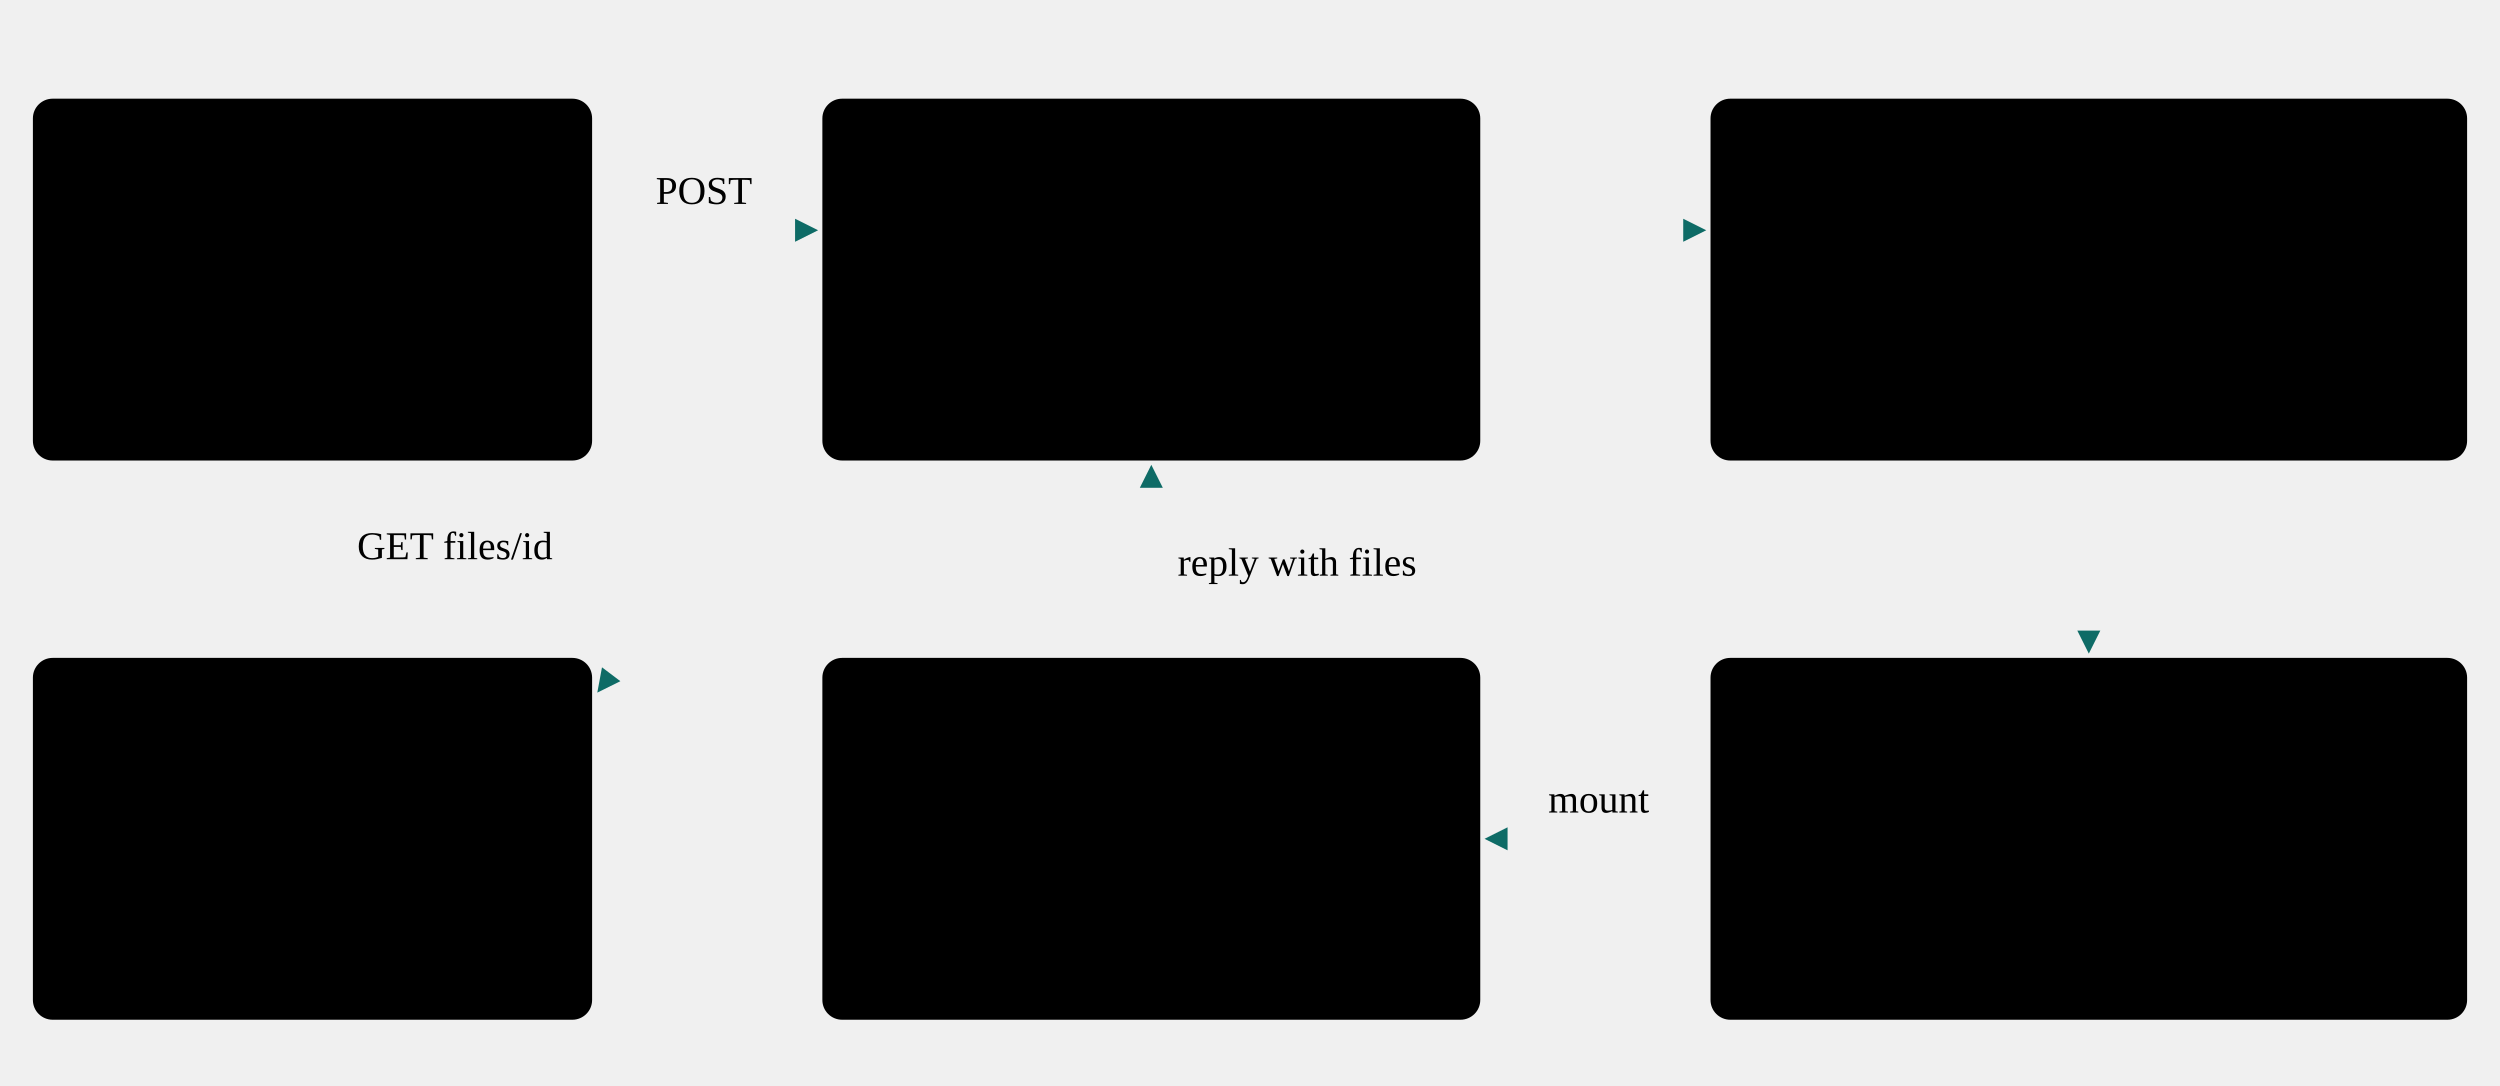
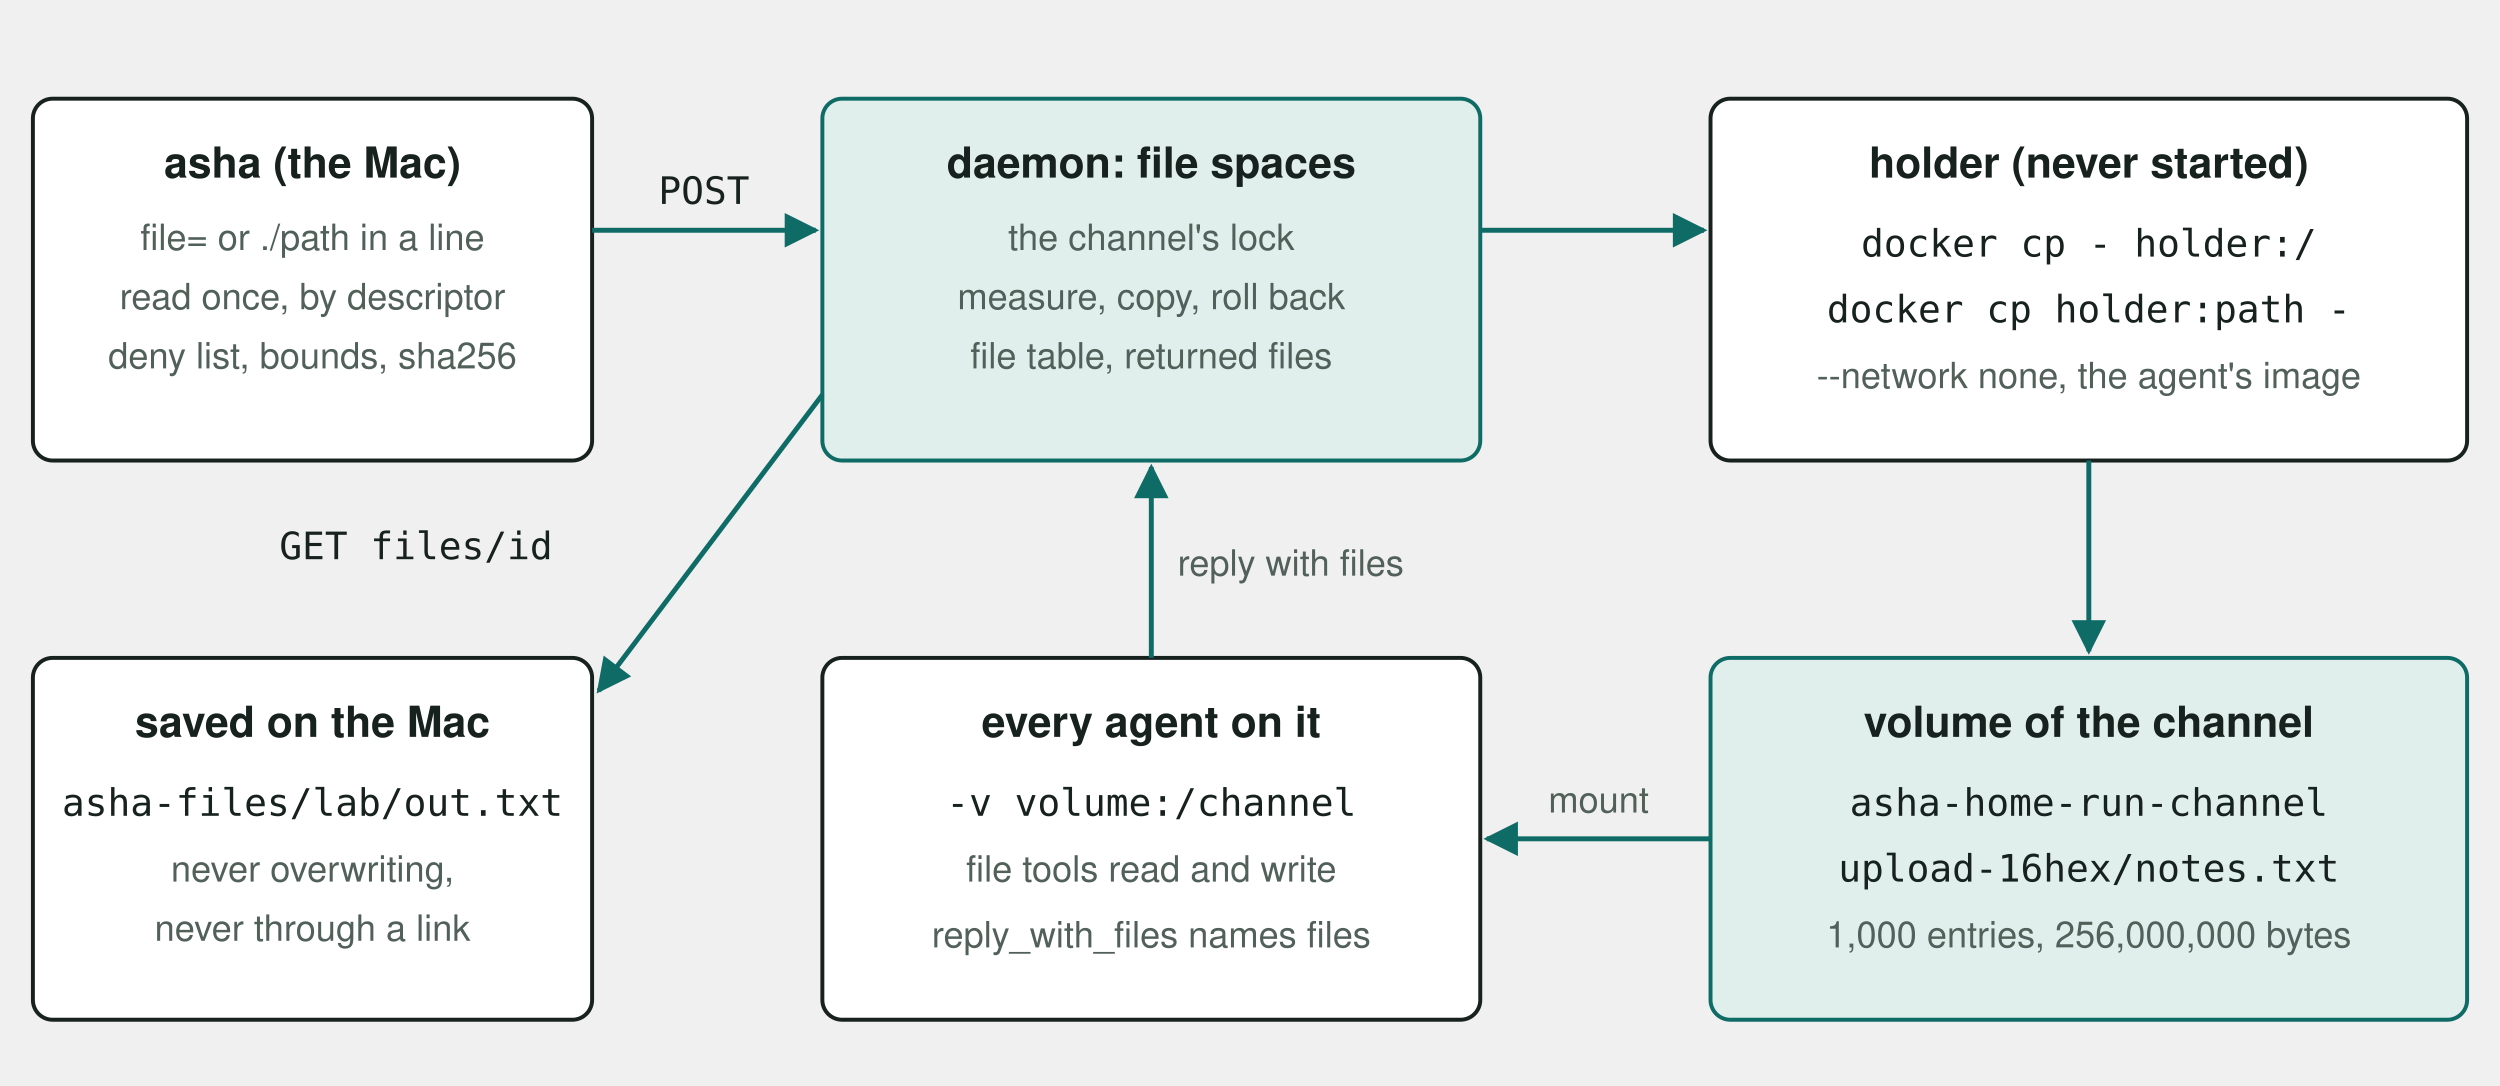
<svg xmlns="http://www.w3.org/2000/svg" viewBox="0 0 760 330" role="img" aria-labelledby="ff-t ff-d">
+   <style>
+   /* For a viewer showing this diagram on its own: docs/assets/docs.css, by tools/docs/svg-standalone.mts. */
+   svg:root { background: #ffffff; font-family: "IBM Plex Sans", -apple-system, "Segoe UI", Helvetica, Arial, sans-serif; }
+   svg:root .box { fill: #ffffff; stroke: #17211d; stroke-width: 1.2; }
+   svg:root .box.accent { fill: #e0efec; stroke: #0e6b66; }
+   svg:root .box.host { fill: #f1f4f2; stroke: #52605a; stroke-dasharray: 4 3; }
+   svg:root .box.planned { fill: #ece8f8; stroke: #5b44b0; stroke-dasharray: 4 3; }
+   svg:root .label { fill: #17211d; font-size: 13px; }
+   svg:root .label.small { font-size: 11px; fill: #52605a; }
+   svg:root .label.mono { font-family: "IBM Plex Mono", ui-monospace, "SF Mono", Menlo, Consolas, monospace; font-size: 11.5px; }
+   svg:root .label.title { font-weight: 600; }
+   svg:root .edge { stroke: #0e6b66; stroke-width: 1.5; fill: none; }
+   svg:root .edge.dim { stroke: #52605a; stroke-dasharray: 4 3; }
+   </style>
  <defs>
    <marker id="ff-a" viewBox="0 0 10 10" refX="9" refY="5" markerWidth="7" markerHeight="7" orient="auto-start-reverse">
      <path d="M0 0L10 5L0 10z" fill="#0e6b66" />
    </marker>
  </defs>
  <rect class="box" x="10" y="30" width="170" height="110" rx="6" />
  <text class="label title" x="95" y="54" text-anchor="middle">asha (the Mac)</text>
  <text class="label small" x="95" y="76" text-anchor="middle">file= or ./path in a line</text>
  <text class="label small" x="95" y="94" text-anchor="middle">read once, by descriptor</text>
  <text class="label small" x="95" y="112" text-anchor="middle">deny list, bounds, sha256</text>
  <rect class="box accent" x="250" y="30" width="200" height="110" rx="6" />
  <text class="label title" x="350" y="54" text-anchor="middle">daemon: file spaces</text>
  <text class="label small" x="350" y="76" text-anchor="middle">the channel's lock</text>
  <text class="label small" x="350" y="94" text-anchor="middle">measure, copy, roll back</text>
  <text class="label small" x="350" y="112" text-anchor="middle">file table, returned files</text>
  <rect class="box" x="520" y="30" width="230" height="110" rx="6" />
  <text class="label title" x="635" y="54" text-anchor="middle">holder (never started)</text>
  <text class="label mono" x="635" y="78" text-anchor="middle">docker cp - holder:/</text>
  <text class="label mono" x="635" y="98" text-anchor="middle">docker cp holder:path -</text>
  <text class="label small" x="635" y="118" text-anchor="middle">--network none, the agent's image</text>
  <rect class="box accent" x="520" y="200" width="230" height="110" rx="6" />
  <text class="label title" x="635" y="224" text-anchor="middle">volume of the channel</text>
  <text class="label mono" x="635" y="248" text-anchor="middle">asha-home-run-channel</text>
  <text class="label mono" x="635" y="268" text-anchor="middle">upload-16hex/notes.txt</text>
  <text class="label small" x="635" y="288" text-anchor="middle">1,000 entries, 256,000,000 bytes</text>
  <rect class="box" x="250" y="200" width="200" height="110" rx="6" />
  <text class="label title" x="350" y="224" text-anchor="middle">every agent on it</text>
  <text class="label mono" x="350" y="248" text-anchor="middle">-v volume:/channel</text>
  <text class="label small" x="350" y="268" text-anchor="middle">file tools read and write</text>
  <text class="label small" x="350" y="288" text-anchor="middle">reply_with_files names files</text>
  <rect class="box" x="10" y="200" width="170" height="110" rx="6" />
  <text class="label title" x="95" y="224" text-anchor="middle">saved on the Mac</text>
  <text class="label mono" x="95" y="248" text-anchor="middle">asha-files/lab/out.txt</text>
  <text class="label small" x="95" y="268" text-anchor="middle">never overwriting,</text>
  <text class="label small" x="95" y="286" text-anchor="middle">never through a link</text>
  <path class="edge" d="M180 70 H248" marker-end="url(#ff-a)" />
  <text class="label mono" x="214" y="62" text-anchor="middle">POST</text>
  <path class="edge" d="M450 70 H518" marker-end="url(#ff-a)" />
  <path class="edge" d="M635 140 V198" marker-end="url(#ff-a)" />
  <path class="edge" d="M520 255 H452" marker-end="url(#ff-a)" />
  <text class="label small" x="486" y="247" text-anchor="middle">mount</text>
  <path class="edge" d="M350 200 V142" marker-end="url(#ff-a)" />
  <text class="label small" x="358" y="175">reply with files</text>
  <path class="edge" d="M250 120 L182 210" marker-end="url(#ff-a)" />
  <text class="label mono" x="168" y="170" text-anchor="end">GET files/id</text>
</svg>
